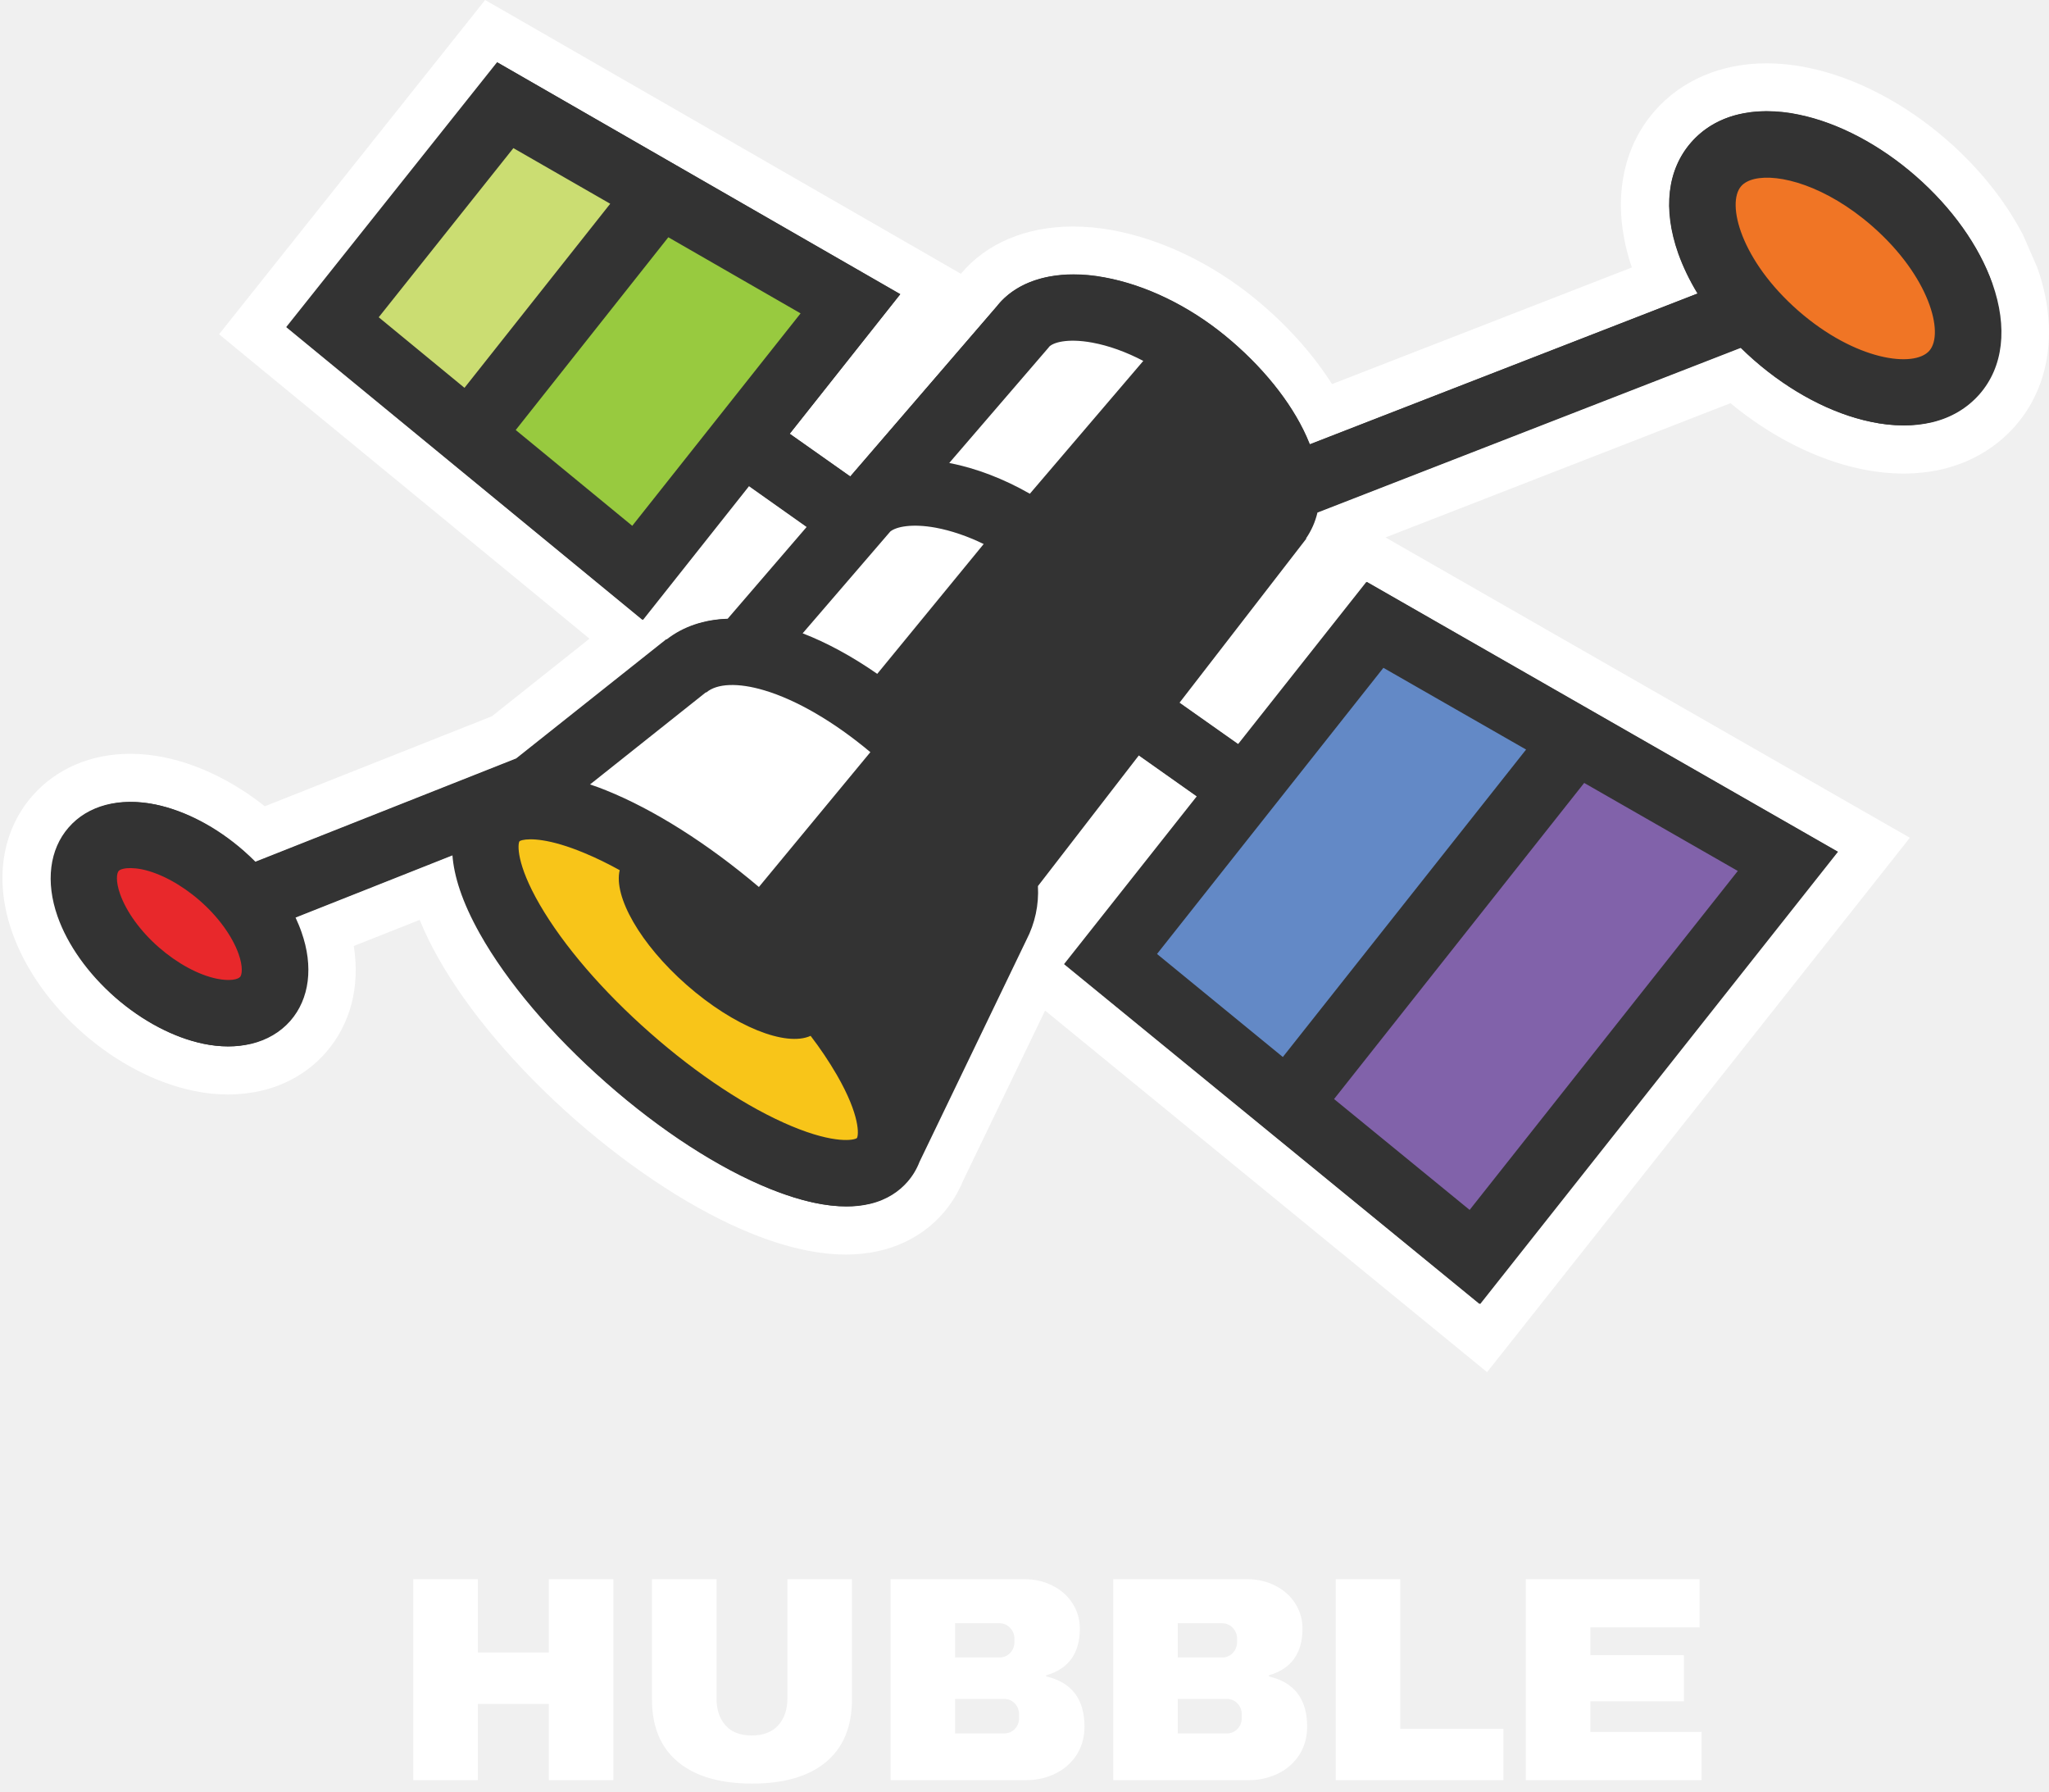
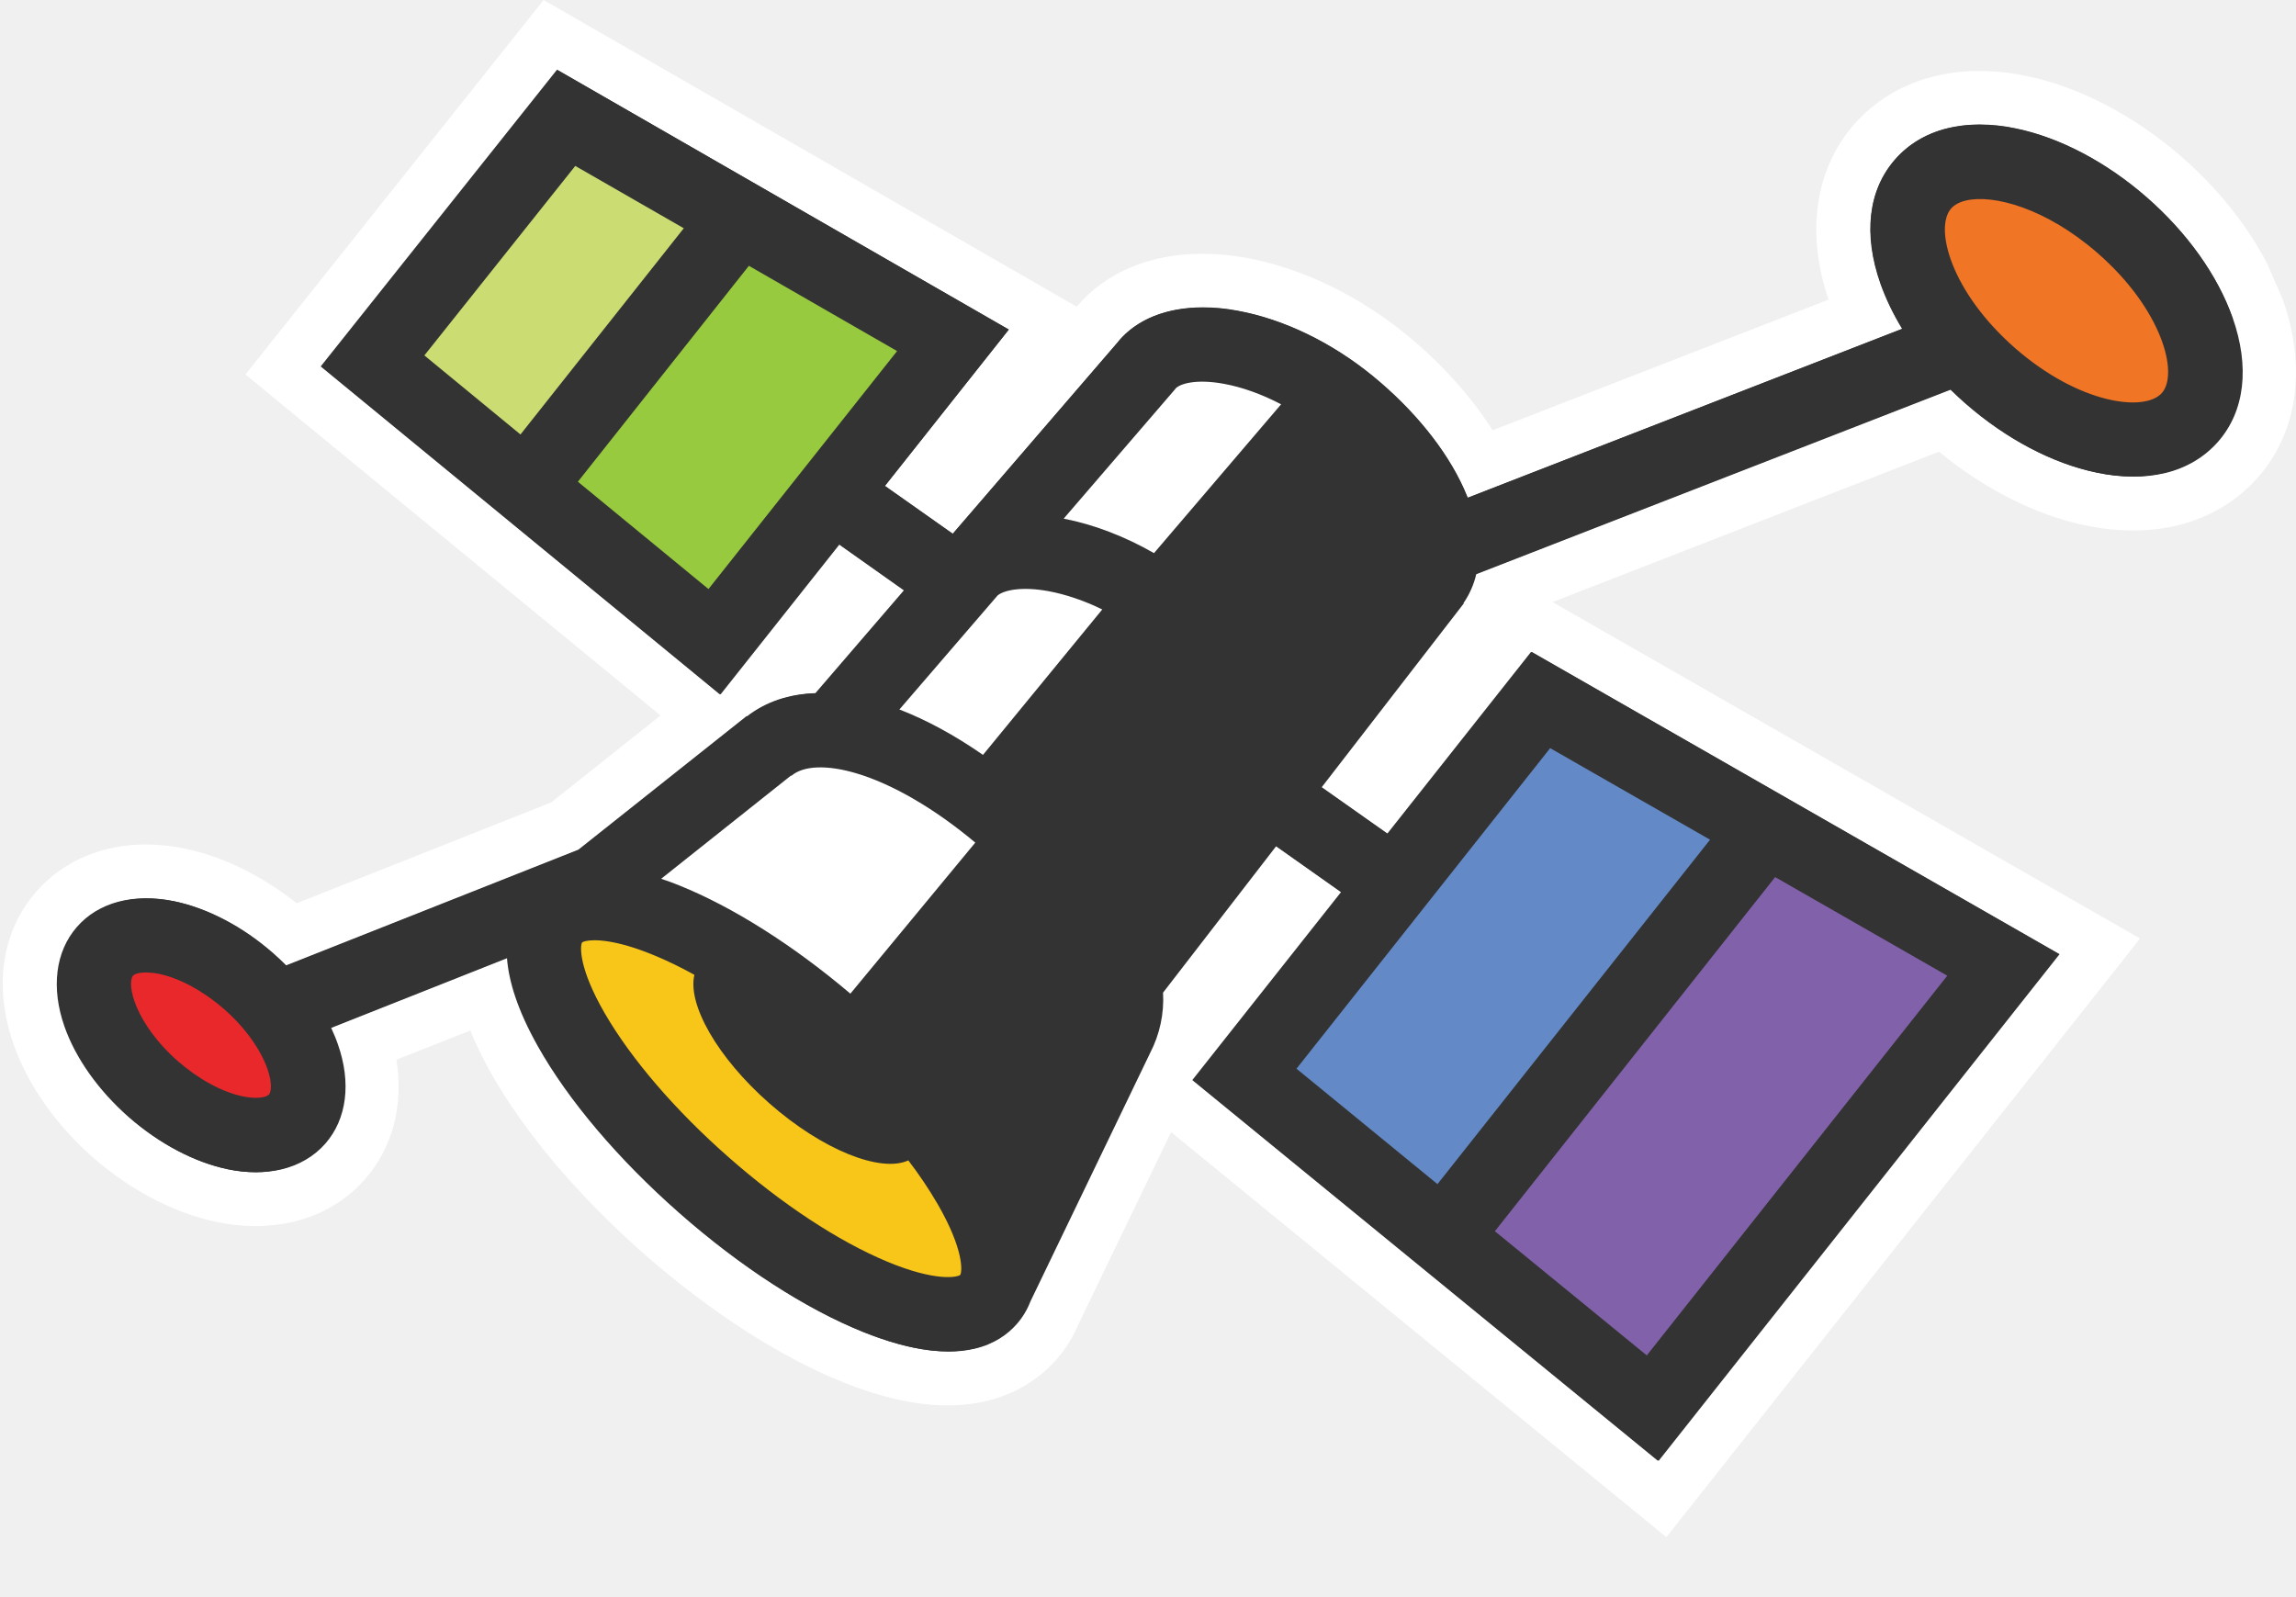
- <svg xmlns="http://www.w3.org/2000/svg" width="151" height="132" viewBox="0 0 151 132" fill="none">
+ <svg xmlns="http://www.w3.org/2000/svg" width="151" height="105" viewBox="0 0 151 105" fill="none">
  <path d="M76.399 71.653 69.344 86.3a6.622 6.622 0 0 1-1.195 1.943c-.951 1.083-2.186 1.812-3.664 2.166a9.112 9.112 0 0 1-2.146.243c-1.822 0-3.917-.475-6.225-1.406-3.957-1.59-8.431-4.485-12.592-8.139-4.16-3.654-7.601-7.723-9.686-11.448-.84-1.488-1.448-2.905-1.822-4.23l-7.997 3.167c.89 2.966.415 5.78-1.326 7.774-.972 1.114-2.287 1.883-3.796 2.247a8.72 8.72 0 0 1-2.085.243c-.729 0-1.447-.08-2.196-.233-2.48-.516-5.071-1.862-7.288-3.805-2.217-1.944-3.907-4.323-4.747-6.711-1.114-3.159-.699-6.185 1.154-8.3 1.396-1.6 3.492-2.49 5.88-2.49.709 0 1.448.08 2.197.232 2.48.517 5.061 1.863 7.288 3.806l.101.091 17.957-7.116 9.12-7.247-27.644-22.714L36.184 2.297 69 21.164 60.73 31.6l1.62 1.144 9.544-11.084.233-.283c1.539-1.883 4.009-2.915 6.954-2.915.84 0 1.72.08 2.612.243 3.3.607 6.741 2.257 9.666 4.656 2.602 2.125 4.717 4.626 6.043 7.136l25.174-9.788a15.427 15.427 0 0 1-.587-1.447c-1.367-3.877-.911-7.4 1.295-9.92 1.66-1.903 4.039-2.905 6.893-2.905.891 0 1.822.101 2.764.293 3.168.658 6.508 2.41 9.393 4.93 2.51 2.196 4.484 4.808 5.668 7.46h.051l.425 1.184c1.367 3.877.911 7.4-1.296 9.92-1.143 1.316-2.631 2.196-4.413 2.621-.779.183-1.609.284-2.47.284-.86 0-1.822-.101-2.773-.294-3.178-.658-6.509-2.409-9.393-4.93l-.253-.222-29.395 11.438-.02.04.233.183-1.073 1.437-8.21 10.618 1.479 1.043 9.373-11.843 37.806 21.65-28.767 36.34-32.927-26.926.02-.01Zm31.631 14.991 17.38-21.955-8.219-4.706-16.408 20.73 7.247 5.931ZM40.344 63.8c.192.506.496 1.164.972 1.973 1.66 2.855 4.413 6.063 7.773 9.009 3.361 2.956 6.883 5.284 9.93 6.56.87.364 1.559.576 2.085.708a13.203 13.203 0 0 0-.971-1.974 26.858 26.858 0 0 0-1.134-1.772 6.28 6.28 0 0 1-.445.02c-2.561 0-5.972-1.65-9.12-4.423-2.592-2.277-5.345-5.739-5.588-8.745a24.58 24.58 0 0 0-1.417-.658 14.484 14.484 0 0 0-2.085-.709v.01Zm53.92 11.58 15.538-19.638-7.41-4.24-14.667 18.533 6.54 5.344Zm-83.416-9.364c.446.83 1.164 1.7 2.025 2.46.86.749 1.822 1.346 2.702 1.68-.445-.83-1.164-1.7-2.024-2.46-.86-.748-1.822-1.346-2.703-1.68Zm67.383-.151a9.24 9.24 0 0 1-.75 3.532l8.2-10.355-1.407-.992-6.043 7.815ZM46.954 57.29c2.804 1.326 5.81 3.25 8.725 5.557l5.942-7.187c-2.035-1.508-4.06-2.6-5.8-3.117-.699-.213-1.347-.314-1.863-.314-.567 0-.749.121-.749.132l-1.336 1.154-.06-.071-4.86 3.856v-.01Zm15.082-11.286c.749.375 1.498.8 2.247 1.275l5.283-6.447a8.581 8.581 0 0 0-.951-.223 6.631 6.631 0 0 0-1.194-.122c-.335 0-.567.04-.699.071l-4.696 5.446h.01Zm-11.378-1.7a10.098 10.098 0 0 1 2.106-.446l4.069-4.717-1.336-.941-4.839 6.103Zm-4.342-8.088 10.01-12.632-6.64-3.816-9.21 11.64 5.85 4.808h-.01Zm26.803-3.077c.79.283 1.57.617 2.338.992l5.871-6.863a10.73 10.73 0 0 0-1.154-.294 6.566 6.566 0 0 0-1.113-.11c-.284 0-.476.03-.587.05l-5.355 6.225Zm-39.162-7.076 8.34-10.537-4.038-2.317-7.895 9.909 3.583 2.946h.01Zm95.704-11.154c-.101.78.547 3.614 4.008 6.64 2.652 2.318 5.203 3.138 6.58 3.138.253 0 .435-.03.536-.05.101-.78-.546-3.614-4.008-6.64-2.652-2.319-5.203-3.139-6.579-3.139-.253 0-.426.03-.527.051h-.02.01Z" fill="#333" />
-   <path d="m36.63 4.585 29.718 17.086L58.2 31.955l4.464 3.148 10.87-12.612c1.215-1.488 3.179-2.277 5.588-2.277.729 0 1.498.07 2.288.223 3.016.556 6.164 2.075 8.867 4.281 2.712 2.217 4.848 4.859 6.002 7.42.091.202.172.404.253.597l28.585-11.114a15.96 15.96 0 0 1-1.428-2.966c-1.143-3.25-.809-6.154.952-8.169 1.326-1.518 3.249-2.297 5.557-2.297.759 0 1.569.08 2.409.263 2.875.597 5.932 2.207 8.584 4.524 2.652 2.318 4.656 5.132 5.638 7.906 1.143 3.249.809 6.154-.952 8.168-.911 1.033-2.095 1.731-3.492 2.065a9.02 9.02 0 0 1-2.065.233 11.38 11.38 0 0 1-2.409-.263c-2.885-.597-5.932-2.207-8.584-4.525a18.046 18.046 0 0 1-1.012-.941L97.089 37.765a5.64 5.64 0 0 1-.84 1.903l.02.02-9.343 12.086 4.363 3.078 9.464-11.965 34.698 19.87-26.368 33.322-30.609-25.032 9.778-12.36-4.312-3.046-7.45 9.646a7.673 7.673 0 0 1-.85 3.968l-7.875 16.347a4.935 4.935 0 0 1-.9 1.488c-.588.668-1.468 1.306-2.744 1.61a7.415 7.415 0 0 1-1.73.192c-1.458 0-3.28-.354-5.568-1.275-3.775-1.519-8.067-4.302-12.086-7.825-4.008-3.532-7.318-7.43-9.312-10.982-1.336-2.379-1.903-4.282-2.024-5.81l-11.62 4.605c.162.355.313.709.435 1.063.9 2.54.597 4.93-.82 6.55-.739.84-1.73 1.416-2.875 1.69a7.402 7.402 0 0 1-1.67.192 8.95 8.95 0 0 1-1.832-.192c-2.186-.456-4.484-1.66-6.478-3.412-1.994-1.74-3.502-3.866-4.241-5.972-.901-2.54-.597-4.93.82-6.549 1.073-1.235 2.682-1.882 4.544-1.882.588 0 1.205.06 1.833.192 2.186.456 4.484 1.66 6.478 3.411.303.263.587.537.87.82l19.252-7.622 11.064-8.786.02.02c1.245-.971 2.773-1.477 4.504-1.528l5.82-6.762-4.291-3.036-7.825 9.869-26.236-21.56L36.69 4.595m-2.388 23.99 10.74-13.564-7.137-4.1-9.93 12.471 6.327 5.203m106.028-2.116c.891 0 1.559-.222 1.913-.627 1.114-1.265.02-5.476-4.211-9.181-2.894-2.53-5.83-3.573-7.753-3.573-.344 0-.668.03-.941.101-.426.101-.76.284-.972.527-1.114 1.265-.02 5.476 4.211 9.18 2.895 2.53 5.83 3.573 7.753 3.573ZM46.65 38.747l12.41-15.659-9.747-5.607-11.246 14.201 8.584 7.055m29.303-2.368 8.36-9.788c-1.254-.658-2.54-1.124-3.755-1.347a7.875 7.875 0 0 0-1.427-.141c-.992 0-1.589.242-1.781.465h.01l-7.339 8.533c1.974.385 3.998 1.164 5.932 2.267m-11.246 13.28 7.845-9.565c-1.184-.587-2.4-1.002-3.543-1.204a8.73 8.73 0 0 0-1.518-.152c-.89 0-1.519.182-1.822.435l-6.458 7.5c1.761.679 3.613 1.68 5.496 2.987Zm29.89 28.241 17.927-22.653-10.517-6.023-16.691 21.095 9.272 7.591M52.106 51.025l-.02-.02-8.543 6.792c.374.132.77.273 1.184.435 3.523 1.417 7.48 3.928 11.256 7.116l8.22-9.94c-2.673-2.237-5.436-3.846-7.815-4.555-.88-.263-1.68-.395-2.369-.395-.82 0-1.477.183-1.913.557m56.249 38.13 19.768-24.981-11.327-6.488-18.432 23.29 9.991 8.169M62.39 83.973c.486 0 .74-.081.82-.142.132-.203.263-1.64-1.488-4.666A27.262 27.262 0 0 0 59.8 76.3a2.89 2.89 0 0 1-1.194.233c-2.025 0-5.102-1.468-7.956-3.978-3.422-3.006-5.395-6.509-4.93-8.452-.88-.476-1.73-.9-2.56-1.245-1.964-.82-3.25-1.022-4.009-1.022-.263 0-.466.02-.597.06-.122.03-.192.061-.223.092-.121.192-.263 1.63 1.498 4.666 1.751 3.016 4.636 6.377 8.138 9.454 3.503 3.077 7.197 5.516 10.416 6.863 1.964.82 3.25 1.022 4.008 1.022M16.881 72.21c.476 0 .76-.111.85-.213.142-.162.223-.749-.11-1.71-.456-1.306-1.499-2.733-2.855-3.918-1.356-1.184-2.905-2.024-4.261-2.307a4.243 4.243 0 0 0-.86-.102c-.203 0-.375.02-.517.051-.172.04-.283.101-.344.162-.142.162-.223.749.111 1.71.456 1.306 1.498 2.734 2.855 3.918 1.356 1.184 2.905 2.024 4.261 2.308.334.07.628.1.86.1M35.75 0l-1.893 2.379L18.32 21.894l-2.176 2.733 2.692 2.217 24.607 20.213-7.197 5.72-16.732 6.63c-2.277-1.812-4.858-3.078-7.359-3.594a12.36 12.36 0 0 0-2.55-.273c-2.905 0-5.476 1.103-7.217 3.097C.109 61.25-.437 64.913.899 68.698c.941 2.673 2.804 5.325 5.253 7.46 2.45 2.136 5.324 3.634 8.098 4.211.86.182 1.72.273 2.55.273.83 0 1.701-.1 2.49-.283 1.873-.445 3.503-1.417 4.717-2.804 1.832-2.095 2.541-4.879 2.065-7.854l4.859-1.924c.364.901.81 1.822 1.346 2.774 2.187 3.897 5.76 8.118 10.062 11.903 4.312 3.786 8.958 6.792 13.097 8.452 2.52 1.012 4.839 1.529 6.894 1.529.89 0 1.75-.102 2.56-.294 1.822-.435 3.401-1.376 4.586-2.723a8.653 8.653 0 0 0 1.488-2.399l6.053-12.561 29.789 24.364 2.783 2.277 2.237-2.824 26.368-33.322 2.551-3.229-3.573-2.044-34.698-19.87-.365-.213 25.417-9.889c2.976 2.46 6.367 4.17 9.626 4.849 1.073.222 2.125.334 3.128.334 1.002 0 1.973-.112 2.884-.324 2.116-.506 3.968-1.61 5.345-3.178 2.601-2.976 3.198-7.228 1.629-11.671l-1.032-2.369c-1.306-2.52-3.239-4.95-5.618-7.024-3.107-2.713-6.731-4.606-10.193-5.325a15.29 15.29 0 0 0-3.127-.334c-3.32 0-6.246 1.245-8.23 3.513-2.571 2.945-3.178 7.136-1.68 11.529L98.162 28.3c-1.417-2.237-3.381-4.423-5.689-6.306-3.158-2.58-6.873-4.362-10.466-5.03a16.42 16.42 0 0 0-2.936-.274c-3.451 0-6.376 1.235-8.26 3.482l-2.722-1.569L38.391 1.518 35.749 0Zm-2.905 22.866 5.86-7.359.932.537-5.942 7.51-.84-.688h-.01Zm105.411-.436c-.961-.404-2.146-1.093-3.421-2.196-1.296-1.134-2.126-2.217-2.632-3.097.962.404 2.146 1.093 3.421 2.196 1.296 1.134 2.126 2.217 2.632 3.098Zm-95.32 8.726 7.187-9.08 3.533 2.035-7.612 9.606-3.107-2.551v-.01Zm47.25 38.615 12.633-15.962 4.292 2.46-13.139 16.61-3.796-3.097.01-.01ZM51.672 55.995l2.328-1.984c.223 0 .648.051 1.316.243 1.103.324 2.379.952 3.705 1.782l-3.614 4.372a48.352 48.352 0 0 0-5.213-3.42l1.387-1.104.101.111h-.01Zm51.572 24.455 14.383-18.169 5.112 2.925-14.981 18.929-4.504-3.685h-.01ZM40.445 131.161v-5.618h-5.233v5.618h-4.758v-14.808h4.758v5.405h5.233v-5.405h4.757v14.808h-4.757ZM60.871 129.825c-1.275 1.063-3.097 1.589-5.445 1.589-2.349 0-4.17-.526-5.456-1.589-1.285-1.063-1.923-2.601-1.923-4.626v-8.846h4.757v8.785c0 .831.223 1.499.668 1.995.446.496 1.093.738 1.934.738.84 0 1.498-.253 1.943-.749.456-.506.678-1.164.678-1.984v-8.785h4.758v8.846c0 2.025-.638 3.563-1.913 4.626ZM77.543 116.818c.627.314 1.123.739 1.487 1.306.365.557.547 1.184.547 1.872 0 1.822-.83 2.966-2.48 3.442v.081c1.883.435 2.824 1.67 2.824 3.705 0 .769-.192 1.457-.567 2.054a3.828 3.828 0 0 1-1.558 1.387c-.658.334-1.387.496-2.177.496h-9.99v-14.808h9.859c.749 0 1.427.151 2.055.465Zm-7.157 5.304h3.27c.313 0 .577-.111.79-.334.212-.223.313-.496.313-.83v-.212c0-.314-.111-.588-.324-.81a1.04 1.04 0 0 0-.78-.334h-3.269v2.52Zm0 5.598H74c.314 0 .577-.112.79-.334.212-.223.313-.496.313-.83v-.213c0-.334-.101-.607-.314-.83a1.031 1.031 0 0 0-.79-.334h-3.613v2.541ZM93.952 116.818c.627.314 1.123.739 1.488 1.306.364.557.546 1.184.546 1.872 0 1.822-.83 2.966-2.48 3.442v.081c1.883.435 2.824 1.67 2.824 3.705 0 .769-.192 1.457-.566 2.054a3.828 3.828 0 0 1-1.56 1.387 4.874 4.874 0 0 1-2.175.496h-9.99v-14.808h9.858c.749 0 1.427.151 2.055.465Zm-7.156 5.304h3.269c.314 0 .577-.111.79-.334a1.19 1.19 0 0 0 .313-.83v-.212a1.14 1.14 0 0 0-.324-.81 1.04 1.04 0 0 0-.78-.334h-3.268v2.52Zm0 5.598h3.613c.314 0 .577-.112.79-.334.212-.223.313-.496.313-.83v-.213c0-.334-.1-.607-.313-.83a1.031 1.031 0 0 0-.79-.334h-3.614v2.541ZM98.435 116.353h4.757v11.022h7.602v3.786h-12.36v-14.808ZM112.443 116.353h12.805v3.552h-8.047v2.045h6.893v3.401h-6.893v2.257h8.199v3.553h-12.957v-14.808Z" fill="#fff" />
+   <path d="m36.63 4.585 29.718 17.086L58.2 31.955l4.464 3.148 10.87-12.612c1.215-1.488 3.179-2.277 5.588-2.277.729 0 1.498.07 2.288.223 3.016.556 6.164 2.075 8.867 4.281 2.712 2.217 4.848 4.859 6.002 7.42.091.202.172.404.253.597l28.585-11.114a15.96 15.96 0 0 1-1.428-2.966c-1.143-3.25-.809-6.154.952-8.169 1.326-1.518 3.249-2.297 5.557-2.297.759 0 1.569.08 2.409.263 2.875.597 5.932 2.207 8.584 4.524 2.652 2.318 4.656 5.132 5.638 7.906 1.143 3.249.809 6.154-.952 8.168-.911 1.033-2.095 1.731-3.492 2.065a9.02 9.02 0 0 1-2.065.233 11.38 11.38 0 0 1-2.409-.263c-2.885-.597-5.932-2.207-8.584-4.525a18.046 18.046 0 0 1-1.012-.941L97.089 37.765a5.64 5.64 0 0 1-.84 1.903l.02.02-9.343 12.086 4.363 3.078 9.464-11.965 34.698 19.87-26.368 33.322-30.609-25.032 9.778-12.36-4.312-3.046-7.45 9.646a7.673 7.673 0 0 1-.85 3.968l-7.875 16.347a4.935 4.935 0 0 1-.9 1.488c-.588.668-1.468 1.306-2.744 1.61a7.415 7.415 0 0 1-1.73.192c-1.458 0-3.28-.354-5.568-1.275-3.775-1.519-8.067-4.302-12.086-7.825-4.008-3.532-7.318-7.43-9.312-10.982-1.336-2.379-1.903-4.282-2.024-5.81l-11.62 4.605c.162.355.313.709.435 1.063.9 2.54.597 4.93-.82 6.55-.739.84-1.73 1.416-2.875 1.69a7.402 7.402 0 0 1-1.67.192 8.95 8.95 0 0 1-1.832-.192c-2.186-.456-4.484-1.66-6.478-3.412-1.994-1.74-3.502-3.866-4.241-5.972-.901-2.54-.597-4.93.82-6.549 1.073-1.235 2.682-1.882 4.544-1.882.588 0 1.205.06 1.833.192 2.186.456 4.484 1.66 6.478 3.411.303.263.587.537.87.82l19.252-7.622 11.064-8.786.02.02c1.245-.971 2.773-1.477 4.504-1.528l5.82-6.762-4.291-3.036-7.825 9.869-26.236-21.56L36.69 4.595m-2.388 23.99 10.74-13.564-7.137-4.1-9.93 12.471 6.327 5.203m106.028-2.116c.891 0 1.559-.222 1.913-.627 1.114-1.265.02-5.476-4.211-9.181-2.894-2.53-5.83-3.573-7.753-3.573-.344 0-.668.03-.941.101-.426.101-.76.284-.972.527-1.114 1.265-.02 5.476 4.211 9.18 2.895 2.53 5.83 3.573 7.753 3.573ZM46.65 38.747l12.41-15.659-9.747-5.607-11.246 14.201 8.584 7.055m29.303-2.368 8.36-9.788c-1.254-.658-2.54-1.124-3.755-1.347a7.875 7.875 0 0 0-1.427-.141c-.992 0-1.589.242-1.781.465h.01l-7.339 8.533c1.974.385 3.998 1.164 5.932 2.267m-11.246 13.28 7.845-9.565c-1.184-.587-2.4-1.002-3.543-1.204a8.73 8.73 0 0 0-1.518-.152c-.89 0-1.519.182-1.822.435l-6.458 7.5c1.761.679 3.613 1.68 5.496 2.987Zm29.89 28.241 17.927-22.653-10.517-6.023-16.691 21.095 9.272 7.591M52.106 51.025l-.02-.02-8.543 6.792c.374.132.77.273 1.184.435 3.523 1.417 7.48 3.928 11.256 7.116l8.22-9.94c-2.673-2.237-5.436-3.846-7.815-4.555-.88-.263-1.68-.395-2.369-.395-.82 0-1.477.183-1.913.557m56.249 38.13 19.768-24.981-11.327-6.488-18.432 23.29 9.991 8.169M62.39 83.973c.486 0 .74-.081.82-.142.132-.203.263-1.64-1.488-4.666A27.262 27.262 0 0 0 59.8 76.3a2.89 2.89 0 0 1-1.194.233c-2.025 0-5.102-1.468-7.956-3.978-3.422-3.006-5.395-6.509-4.93-8.452-.88-.476-1.73-.9-2.56-1.245-1.964-.82-3.25-1.022-4.009-1.022-.263 0-.466.02-.597.06-.122.03-.192.061-.223.092-.121.192-.263 1.63 1.498 4.666 1.751 3.016 4.636 6.377 8.138 9.454 3.503 3.077 7.197 5.516 10.416 6.863 1.964.82 3.25 1.022 4.008 1.022M16.881 72.21c.476 0 .76-.111.85-.213.142-.162.223-.749-.11-1.71-.456-1.306-1.499-2.733-2.855-3.918-1.356-1.184-2.905-2.024-4.261-2.307a4.243 4.243 0 0 0-.86-.102c-.203 0-.375.02-.517.051-.172.04-.283.101-.344.162-.142.162-.223.749.111 1.71.456 1.306 1.498 2.734 2.855 3.918 1.356 1.184 2.905 2.024 4.261 2.308.334.07.628.1.86.1M35.75 0l-1.893 2.379L18.32 21.894l-2.176 2.733 2.692 2.217 24.607 20.213-7.197 5.72-16.732 6.63c-2.277-1.812-4.858-3.078-7.359-3.594a12.36 12.36 0 0 0-2.55-.273c-2.905 0-5.476 1.103-7.217 3.097C.109 61.25-.437 64.913.899 68.698c.941 2.673 2.804 5.325 5.253 7.46 2.45 2.136 5.324 3.634 8.098 4.211.86.182 1.72.273 2.55.273.83 0 1.701-.1 2.49-.283 1.873-.445 3.503-1.417 4.717-2.804 1.832-2.095 2.541-4.879 2.065-7.854l4.859-1.924c.364.901.81 1.822 1.346 2.774 2.187 3.897 5.76 8.118 10.062 11.903 4.312 3.786 8.958 6.792 13.097 8.452 2.52 1.012 4.839 1.529 6.894 1.529.89 0 1.75-.102 2.56-.294 1.822-.435 3.401-1.376 4.586-2.723a8.653 8.653 0 0 0 1.488-2.399l6.053-12.561 29.789 24.364 2.783 2.277 2.237-2.824 26.368-33.322 2.551-3.229-3.573-2.044-34.698-19.87-.365-.213 25.417-9.889c2.976 2.46 6.367 4.17 9.626 4.849 1.073.222 2.125.334 3.128.334 1.002 0 1.973-.112 2.884-.324 2.116-.506 3.968-1.61 5.345-3.178 2.601-2.976 3.198-7.228 1.629-11.671l-1.032-2.369c-1.306-2.52-3.239-4.95-5.618-7.024-3.107-2.713-6.731-4.606-10.193-5.325a15.29 15.29 0 0 0-3.127-.334c-3.32 0-6.246 1.245-8.23 3.513-2.571 2.945-3.178 7.136-1.68 11.529L98.162 28.3c-1.417-2.237-3.381-4.423-5.689-6.306-3.158-2.58-6.873-4.362-10.466-5.03a16.42 16.42 0 0 0-2.936-.274c-3.451 0-6.376 1.235-8.26 3.482l-2.722-1.569L38.391 1.518 35.749 0Zm-2.905 22.866 5.86-7.359.932.537-5.942 7.51-.84-.688h-.01Zm105.411-.436c-.961-.404-2.146-1.093-3.421-2.196-1.296-1.134-2.126-2.217-2.632-3.097.962.404 2.146 1.093 3.421 2.196 1.296 1.134 2.126 2.217 2.632 3.098Zm-95.32 8.726 7.187-9.08 3.533 2.035-7.612 9.606-3.107-2.551v-.01Zm47.25 38.615 12.633-15.962 4.292 2.46-13.139 16.61-3.796-3.097.01-.01ZM51.672 55.995l2.328-1.984c.223 0 .648.051 1.316.243 1.103.324 2.379.952 3.705 1.782l-3.614 4.372a48.352 48.352 0 0 0-5.213-3.42l1.387-1.104.101.111h-.01Zm51.572 24.455 14.383-18.169 5.112 2.925-14.981 18.929-4.504-3.685h-.01Z" fill="#fff" />
  <path d="M65.144 35.954 75.782 23.91c7.075-4.757 21.661 7.683 18.523 14.282L83.788 51.795c2.349-3.876-9.686-18.34-18.644-15.83v-.01Z" fill="#fff" />
  <path d="m54.616 48.05 9.242-10.598c7.075-4.757 23.584 8.36 19.16 15.315L73.93 64.539c.952-2.713-12.248-18.3-19.313-16.49Z" fill="#fff" />
  <path d="m37.217 59.66 13.837-10.922c7.075-4.757 26.712 12.582 22.288 19.536L65.56 85.016c1.143-11.114-20.66-27.522-28.342-25.356Z" fill="#fff" />
  <path d="m94.912 81.341 21.257-26.863 15.568 8.988-23.069 29.152-13.766-11.276h.01Z" fill="#8162AA" />
  <path d="m81.915 70.966 19.414-24.92 14.515 8.837-21.003 26.58-12.926-10.497Z" fill="#6389C6" />
  <path d="m34.605 32.056 14.263-17.613 13.806 7.936-15.71 19.82-12.358-10.143Z" fill="#98CA3F" />
  <path d="M24.503 23.747 37.236 7.754l11.408 6.559-14.04 17.744-10.101-8.31Z" fill="#CBDD72" />
  <path d="M64.982 85.46c2.44-2.773-1.974-10.638-9.849-17.572-7.875-6.923-16.245-10.294-18.685-7.52-2.44 2.773 1.974 10.638 9.849 17.571 7.875 6.924 16.246 10.295 18.685 7.521Z" fill="#F8C519" />
  <path d="M144.005 27.441c2.389-2.733.405-8.39-4.444-12.622-4.848-4.231-10.709-5.456-13.108-2.713-2.389 2.733-.395 8.391 4.454 12.623 4.848 4.23 10.719 5.455 13.108 2.712h-.01Z" fill="#F07525" />
  <path d="M19.523 73.598c1.721-1.964.284-6.033-3.198-9.07-3.482-3.046-7.703-3.917-9.424-1.953-1.72 1.964-.283 6.033 3.199 9.07 3.482 3.046 7.703 3.917 9.423 1.953Z" fill="#E8282B" />
  <path d="M146.808 20.893c-.971-2.774-2.976-5.578-5.638-7.906-2.652-2.318-5.708-3.927-8.583-4.524-3.371-.699-6.205.02-7.966 2.034-1.761 2.014-2.095 4.92-.952 8.169.355.992.83 1.984 1.428 2.965L96.512 32.745a15.145 15.145 0 0 0-.253-.597c-1.154-2.56-3.29-5.202-6.003-7.42-2.702-2.206-5.85-3.734-8.867-4.28-3.43-.628-6.295.12-7.874 2.044h.01L62.654 35.114l-4.464-3.148 8.148-10.284L36.63 4.586 21.092 24.1l26.237 21.56 7.824-9.869 4.292 3.037-5.82 6.761c-1.731.061-3.26.557-4.505 1.529l-.02-.02-11.063 8.786-19.252 7.622a16.659 16.659 0 0 0-.871-.82c-1.994-1.741-4.302-2.956-6.478-3.411-2.642-.547-4.97.07-6.377 1.69-1.417 1.62-1.71 4.008-.82 6.549.74 2.105 2.247 4.22 4.241 5.972 1.994 1.74 4.302 2.956 6.478 3.411 1.266.263 2.45.263 3.503 0 1.154-.273 2.135-.85 2.874-1.69 1.417-1.62 1.71-4.009.82-6.55a11.75 11.75 0 0 0-.435-1.062l11.62-4.606c.111 1.529.688 3.432 2.024 5.81 1.995 3.553 5.294 7.45 9.313 10.983 4.008 3.532 8.3 6.306 12.086 7.824 3.3 1.326 5.638 1.478 7.298 1.083 1.285-.303 2.155-.941 2.743-1.61.344-.394.668-.88.9-1.487l7.875-16.347a7.671 7.671 0 0 0 .85-3.968l7.45-9.647 4.313 3.047-9.778 12.36 30.609 25.031 26.368-33.322-34.699-19.87-9.464 11.965-4.362-3.077 9.342-12.086-.02-.02a5.64 5.64 0 0 0 .84-1.903l31.227-12.146c.324.323.668.637 1.012.94 2.652 2.319 5.709 3.928 8.583 4.525 1.64.345 3.148.345 4.464.03 1.397-.333 2.591-1.032 3.492-2.064 1.762-2.014 2.106-4.92.952-8.169l.05.02ZM17.681 71.989c-.142.162-.708.324-1.71.121-1.357-.283-2.905-1.123-4.262-2.308-1.356-1.184-2.389-2.611-2.854-3.917-.344-.961-.253-1.549-.112-1.71.051-.061.162-.122.345-.162.293-.071.749-.081 1.376.04 1.357.284 2.905 1.124 4.262 2.308 1.356 1.184 2.388 2.611 2.854 3.917.344.962.253 1.549.111 1.71h-.01Zm110.391-7.825-19.768 24.982-9.99-8.169 18.432-23.29 11.326 6.488v-.01Zm-26.125-14.96 10.517 6.023L94.538 77.88l-9.272-7.592 16.692-21.094-.011.01ZM27.904 23.383l9.93-12.47 7.136 4.099-10.74 13.563-6.325-5.203v.01ZM46.59 38.738l-8.584-7.055 11.246-14.201 9.747 5.607-12.41 15.659v-.01Zm16.56 45.114c-.183.152-1.6.465-4.819-.88-3.218-1.347-6.923-3.786-10.415-6.863-3.502-3.078-6.387-6.438-8.138-9.454-1.761-3.037-1.62-4.474-1.498-4.667.03-.03.1-.06.222-.09.527-.122 1.954-.143 4.606.97.83.345 1.68.76 2.56 1.246-.465 1.943 1.509 5.445 4.93 8.452 3.502 3.077 7.318 4.585 9.14 3.755a27.278 27.278 0 0 1 1.924 2.865c1.75 3.026 1.62 4.463 1.488 4.666Zm-7.228-18.503c-3.765-3.189-7.733-5.699-11.255-7.116a17.11 17.11 0 0 0-1.185-.435l8.543-6.792.02.02c.79-.678 2.349-.739 4.282-.162 2.379.709 5.142 2.318 7.814 4.555l-8.219 9.94v-.01Zm8.726-15.7c-1.883-1.305-3.735-2.307-5.497-2.986l6.458-7.5c.446-.364 1.62-.597 3.34-.283 1.144.212 2.359.627 3.543 1.204l-7.844 9.565Zm5.314-15.547 7.338-8.523h-.01c.273-.334 1.346-.678 3.209-.334 1.214.223 2.5.688 3.755 1.346l-8.36 9.788c-1.924-1.103-3.959-1.882-5.932-2.267v-.01Zm72.221-8.26c-1.114 1.276-5.426.75-9.657-2.945-4.231-3.705-5.324-7.906-4.211-9.181.213-.243.547-.425.972-.526 1.792-.425 5.264.486 8.685 3.472 4.231 3.704 5.324 7.905 4.211 9.18Z" fill="#333" />
</svg>
